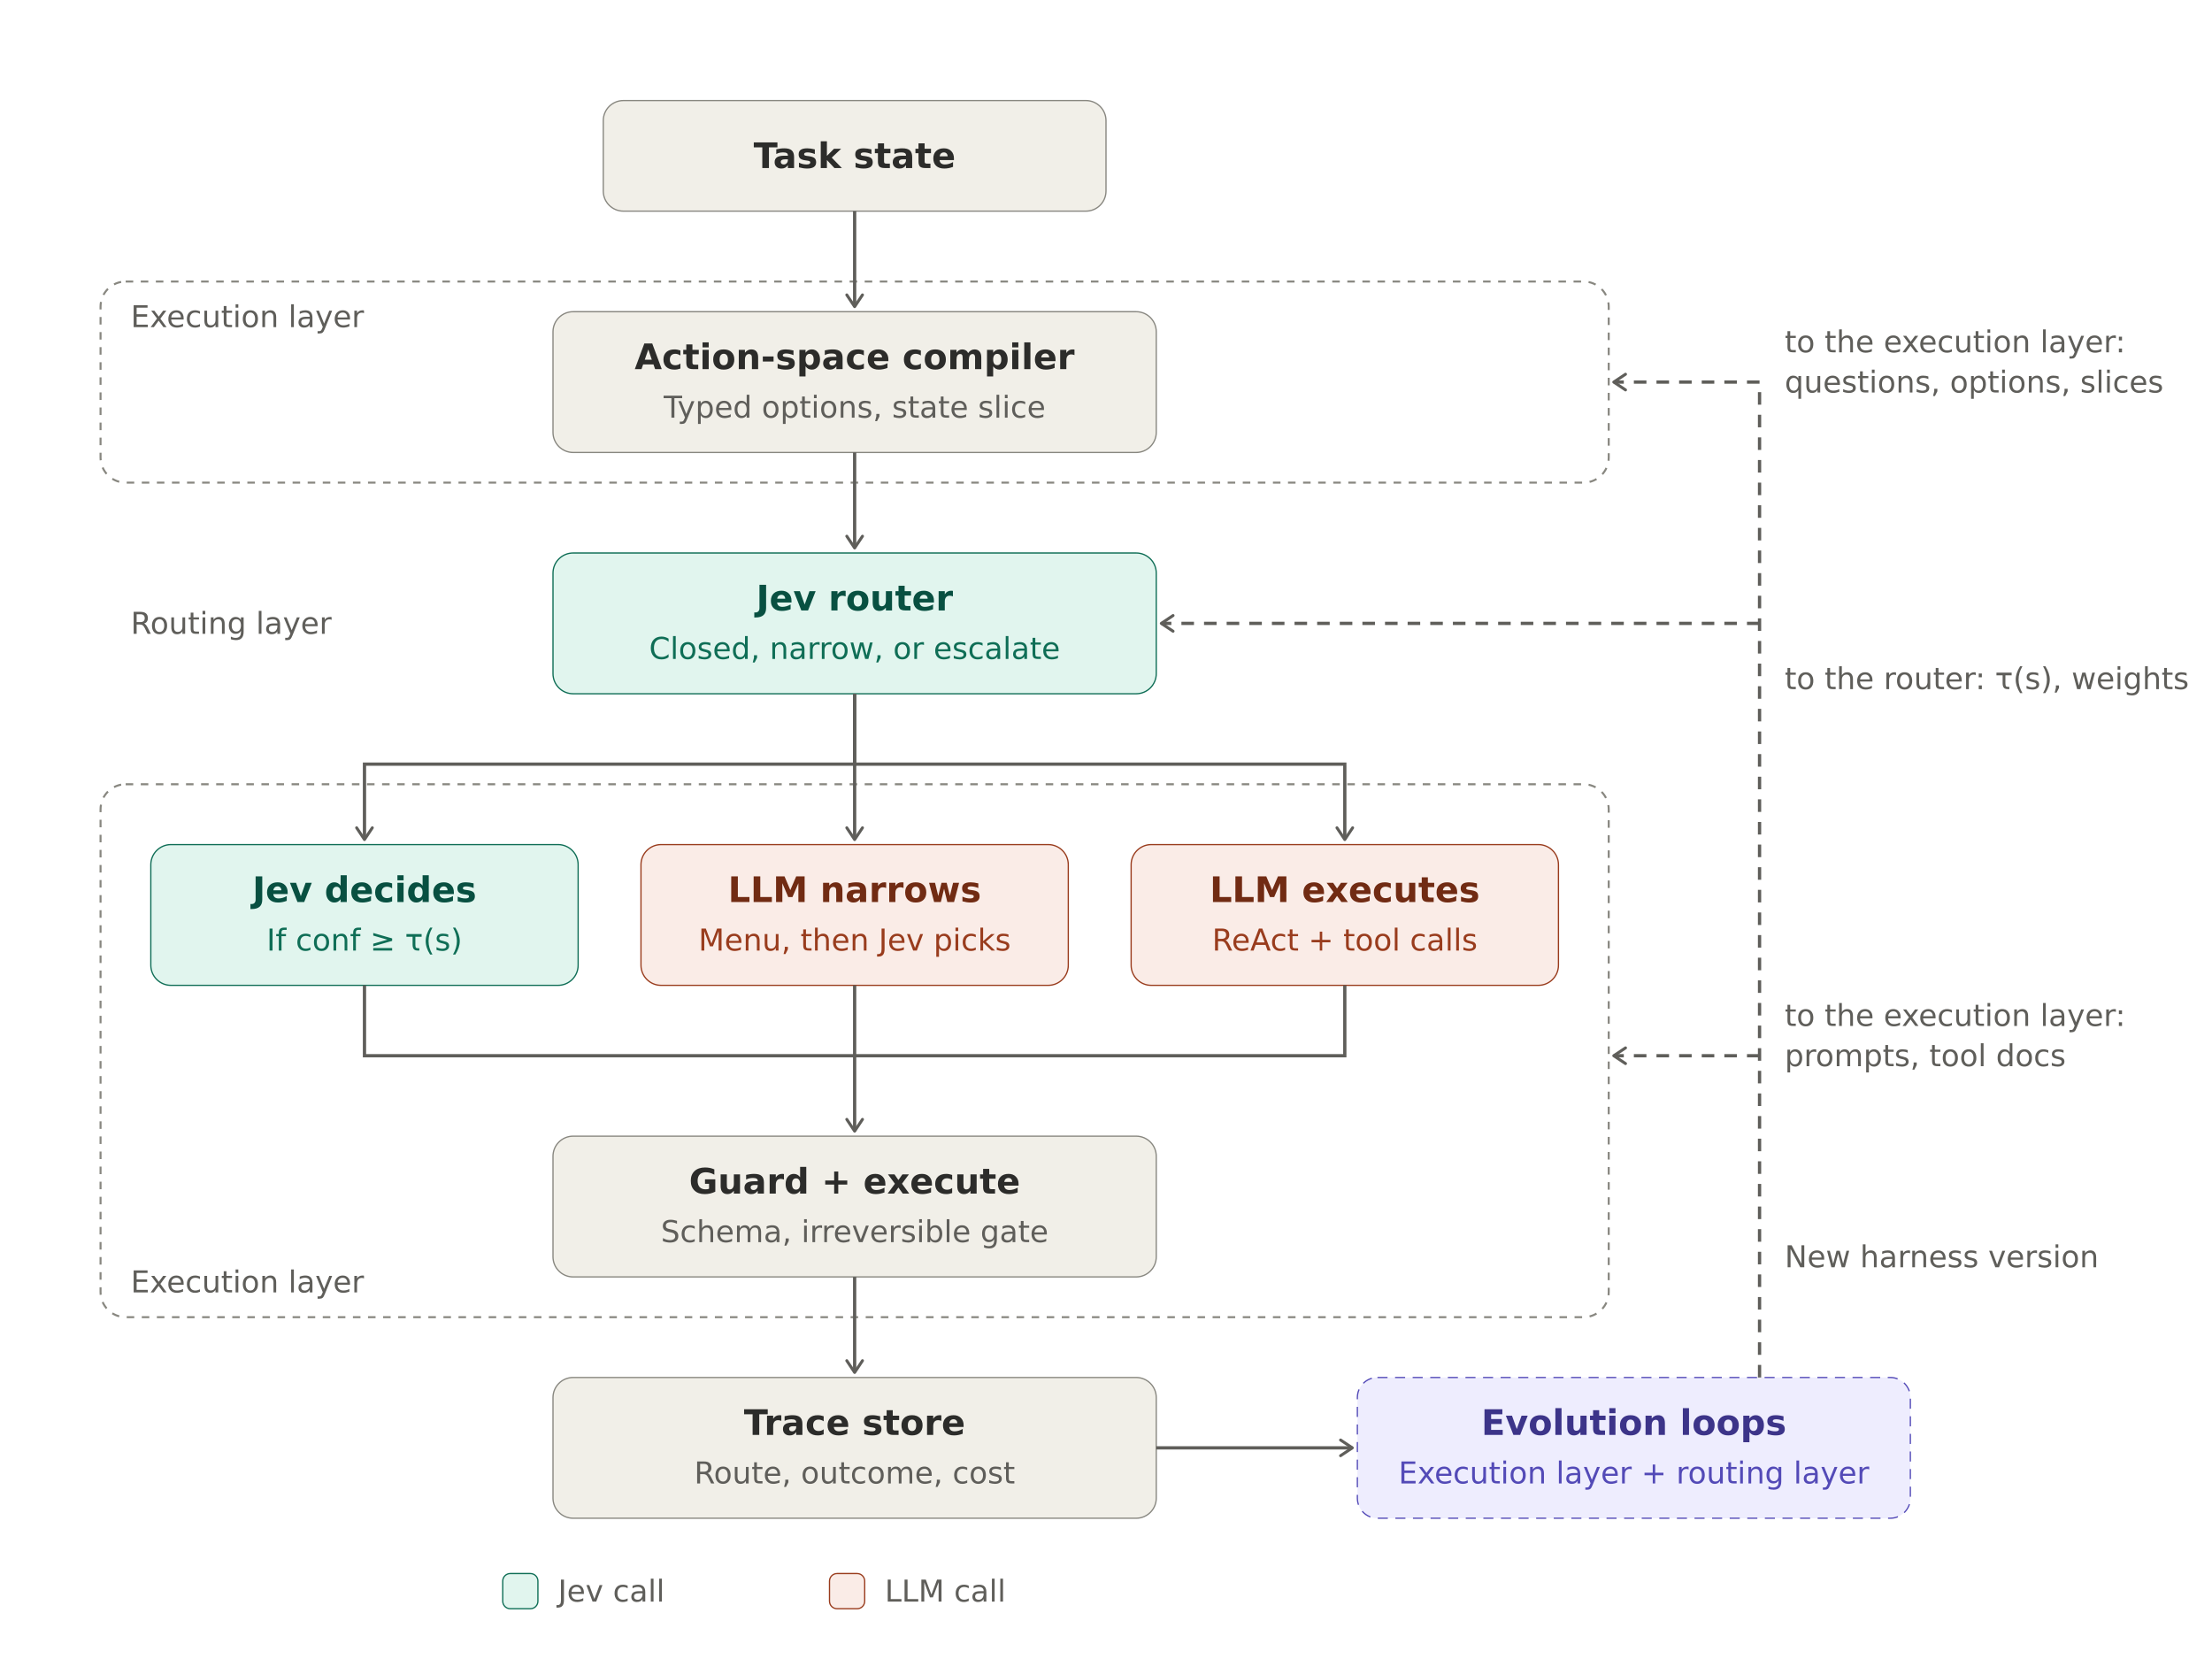
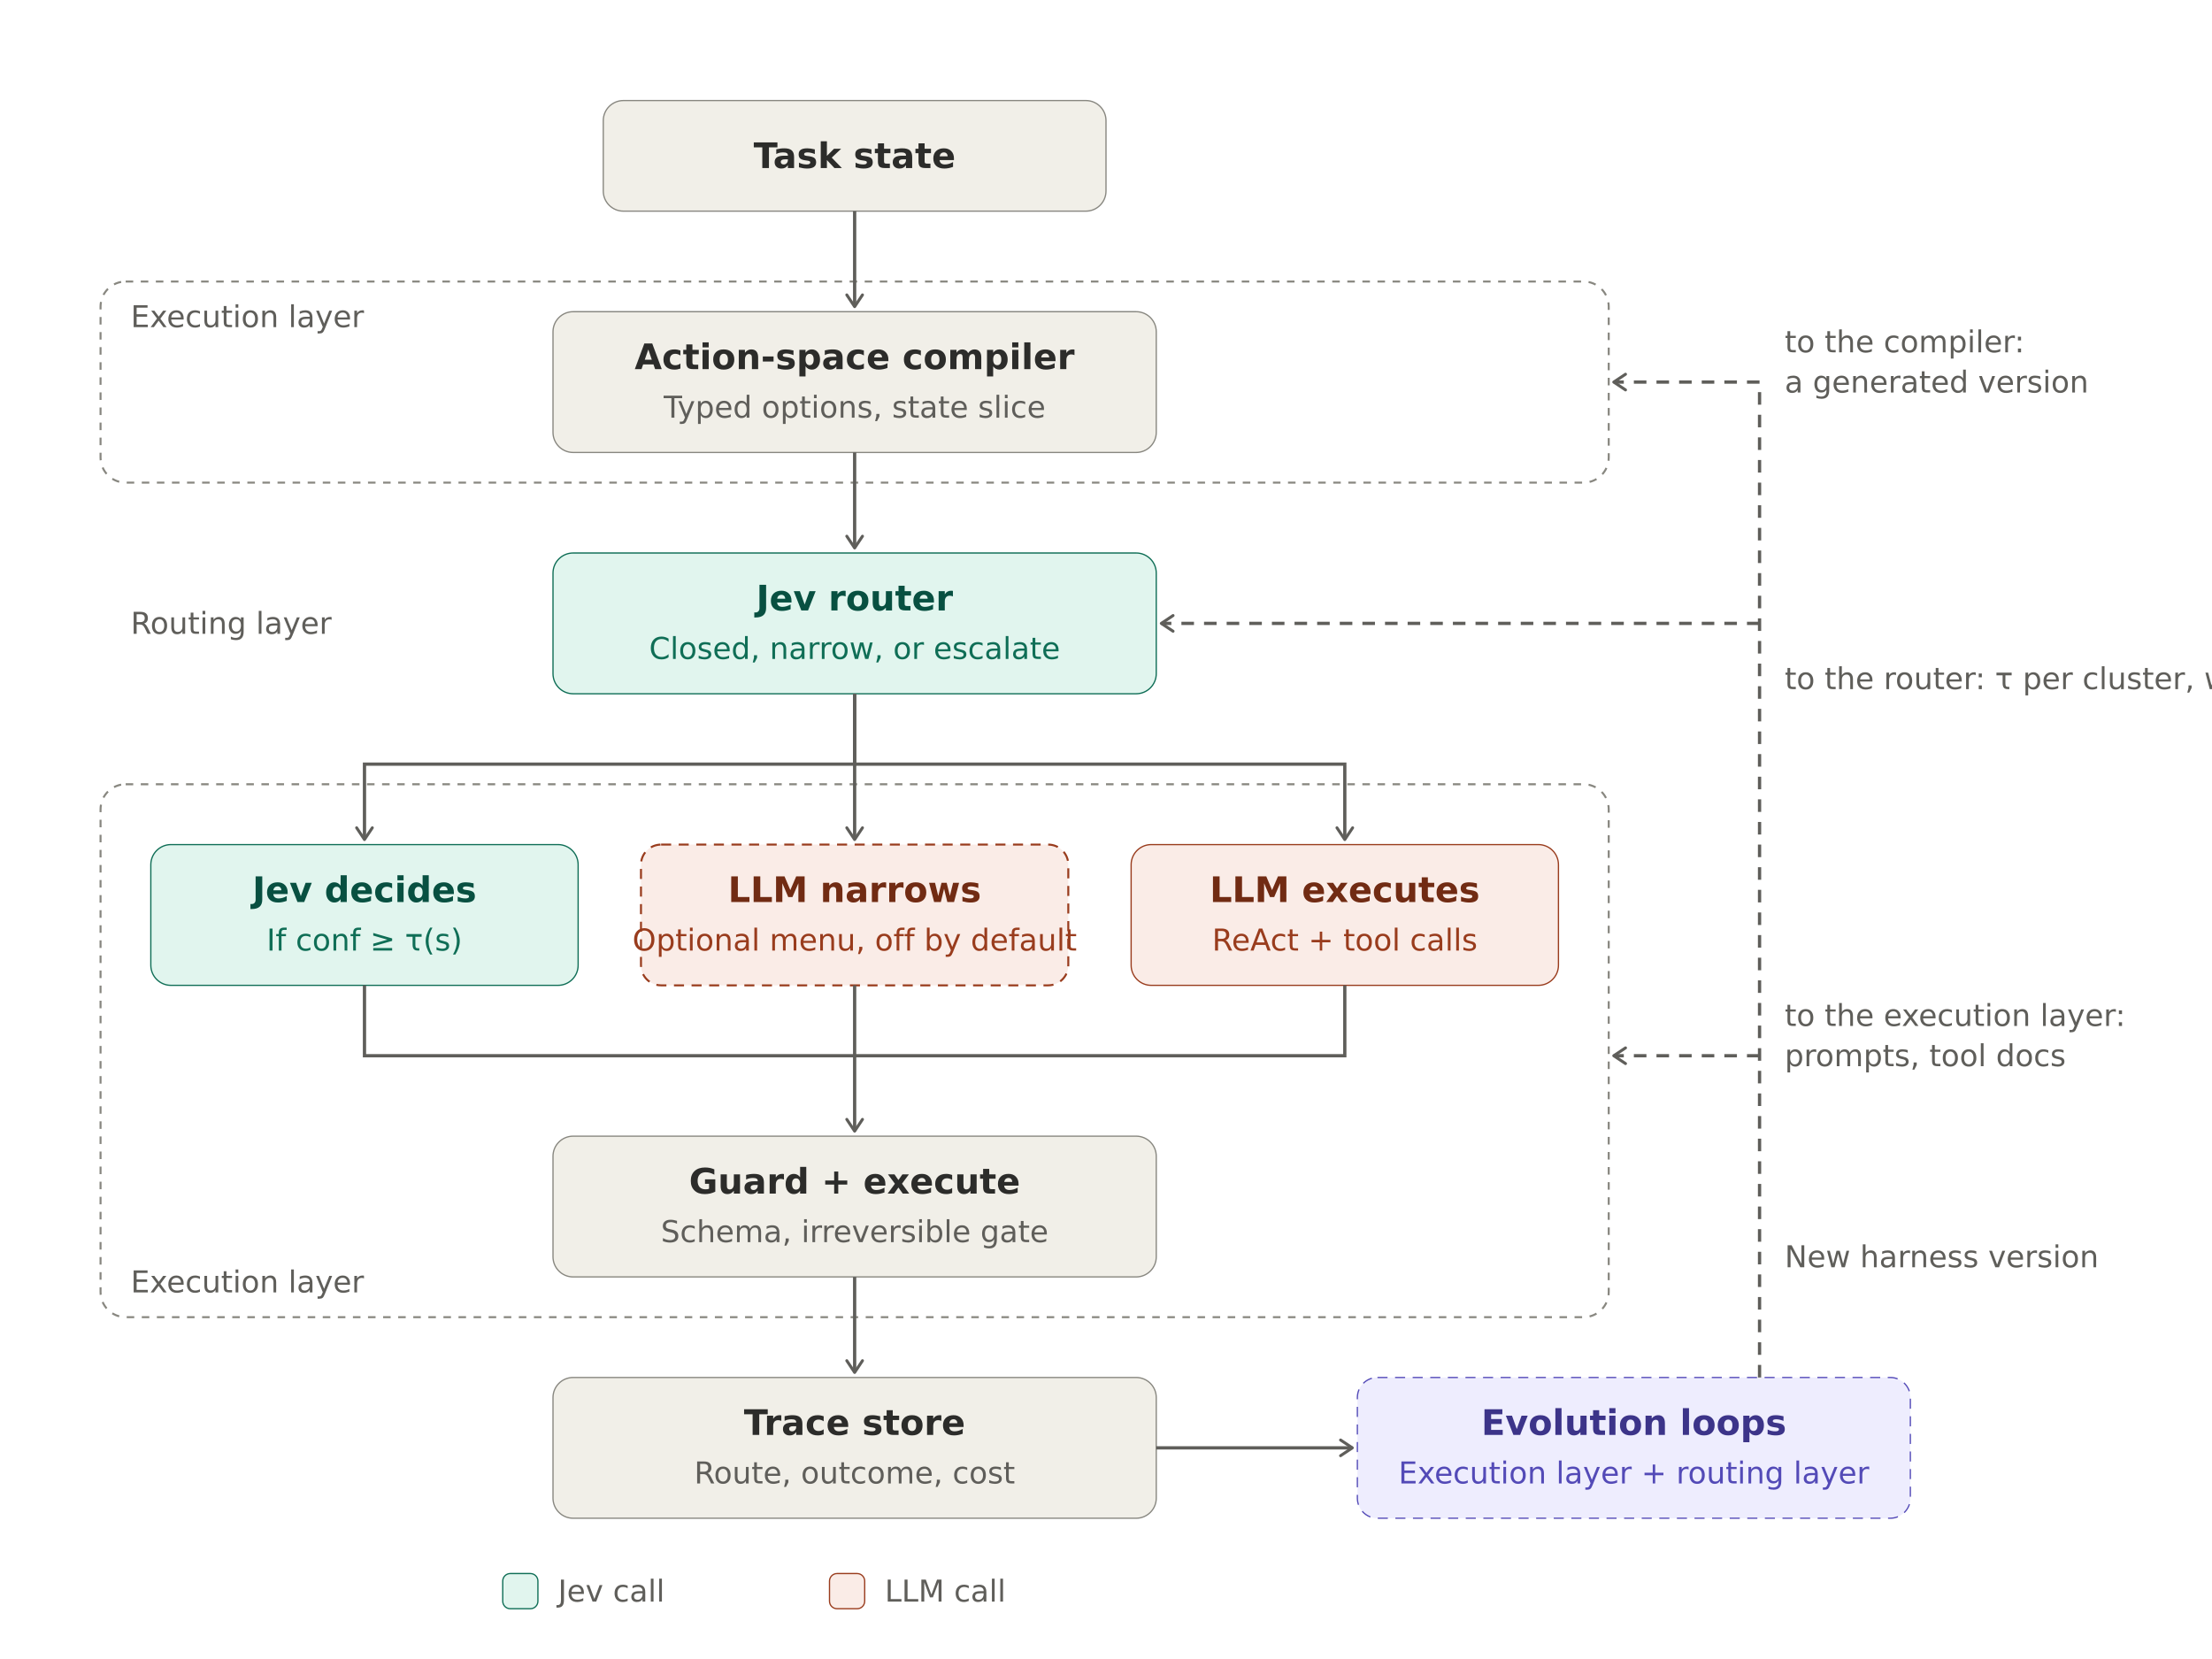
<svg xmlns="http://www.w3.org/2000/svg" width="880" height="660" viewBox="0 0 880 660" role="img">
  <style>
text{font-family:'DejaVu Sans',sans-serif}
.th{font-size:14px;font-weight:bold;fill:#2C2C2A}
.ts{font-size:12px;fill:#5F5E5A}
.box{fill:#F1EFE8;stroke:#888780}
.arr{stroke:#5F5E5A;stroke-width:1.3;fill:none}
.c-teal rect{fill:#E1F5EE;stroke:#0F6E56}
.c-teal .th{fill:#085041}
.c-teal .ts{fill:#0F6E56}
.c-coral rect{fill:#FAECE7;stroke:#993C1D}
.c-coral .th{fill:#712B13}
.c-coral .ts{fill:#993C1D}
.c-purple rect{fill:#EEEDFE;stroke:#534AB7}
.c-purple .th{fill:#3C3489}
.c-purple .ts{fill:#534AB7}
</style>
  <rect width="880" height="660" fill="#FFFFFF" />
  <rect fill="none" stroke="#888780" x="40" y="112" width="600" height="80" rx="10" stroke-width="0.8" stroke-dasharray="3 3" />
  <rect fill="none" stroke="#888780" x="40" y="312" width="600" height="212" rx="10" stroke-width="0.8" stroke-dasharray="3 3" />
  <text class="ts" fill="#5F5E5A" font-size="12" x="52" y="126" dominant-baseline="central">Execution layer</text>
  <text class="ts" fill="#0F6E56" font-size="12" x="52" y="248" dominant-baseline="central">Routing layer</text>
  <text class="ts" fill="#5F5E5A" font-size="12" x="52" y="510" dominant-baseline="central">Execution layer</text>
  <defs>
    <marker id="arrow" viewBox="0 0 10 10" refX="8" refY="5" markerWidth="6" markerHeight="6" orient="auto-start-reverse">
      <path d="M2 1L8 5L2 9" fill="none" stroke="#5F5E5A" stroke-width="1.5" stroke-linecap="round" stroke-linejoin="round" />
    </marker>
  </defs>
  <g>
    <rect class="box" fill="#F1EFE8" stroke="#888780" x="240" y="40" width="200" height="44" rx="8" stroke-width="0.5" />
    <text class="th" font-size="14" font-weight="bold" fill="#2C2C2A" x="340" y="62" text-anchor="middle" dominant-baseline="central">Task state</text>
  </g>
  <line x1="340" y1="84" x2="340" y2="122" class="arr" marker-end="url(#arrow)" />
  <g>
    <rect class="box" fill="#F1EFE8" stroke="#888780" x="220" y="124" width="240" height="56" rx="8" stroke-width="0.5" />
    <text class="th" font-size="14" font-weight="bold" fill="#2C2C2A" x="340" y="142" text-anchor="middle" dominant-baseline="central">Action-space compiler</text>
    <text class="ts" font-size="12" fill="#5F5E5A" x="340" y="162" text-anchor="middle" dominant-baseline="central">Typed options, state slice</text>
  </g>
  <line x1="340" y1="180" x2="340" y2="218" class="arr" marker-end="url(#arrow)" />
  <g class="c-teal">
    <rect fill="#E1F5EE" stroke="#0F6E56" x="220" y="220" width="240" height="56" rx="8" stroke-width="0.5" />
    <text class="th" font-size="14" font-weight="bold" fill="#085041" x="340" y="238" text-anchor="middle" dominant-baseline="central">Jev router</text>
    <text class="ts" font-size="12" fill="#0F6E56" x="340" y="258" text-anchor="middle" dominant-baseline="central">Closed, narrow, or escalate</text>
  </g>
  <path d="M340 276 L340 304 L145 304 L145 334" fill="none" class="arr" marker-end="url(#arrow)" />
  <line x1="340" y1="276" x2="340" y2="334" class="arr" marker-end="url(#arrow)" />
  <path d="M340 304 L535 304 L535 334" fill="none" class="arr" marker-end="url(#arrow)" />
  <g class="c-teal">
    <rect fill="#E1F5EE" stroke="#0F6E56" x="60" y="336" width="170" height="56" rx="8" stroke-width="0.5" />
    <text class="th" font-size="14" font-weight="bold" fill="#085041" x="145" y="354" text-anchor="middle" dominant-baseline="central">Jev decides</text>
    <text class="ts" font-size="12" fill="#0F6E56" x="145" y="374" text-anchor="middle" dominant-baseline="central">If conf ≥ τ(s)</text>
  </g>
  <g class="c-coral">
-     <rect fill="#FAECE7" stroke="#993C1D" x="255" y="336" width="170" height="56" rx="8" stroke-width="0.5" />
+     <rect fill="#FFFFFF" stroke="#993C1D" x="255" y="336" width="170" height="56" rx="8" stroke-width="0.8" stroke-dasharray="4 3" />
    <text class="th" font-size="14" font-weight="bold" fill="#712B13" x="340" y="354" text-anchor="middle" dominant-baseline="central">LLM narrows</text>
-     <text class="ts" font-size="12" fill="#993C1D" x="340" y="374" text-anchor="middle" dominant-baseline="central">Menu, then Jev picks</text>
+     <text class="ts" font-size="12" fill="#993C1D" x="340" y="374" text-anchor="middle" dominant-baseline="central">Optional menu, off by default</text>
  </g>
  <g class="c-coral">
    <rect fill="#FAECE7" stroke="#993C1D" x="450" y="336" width="170" height="56" rx="8" stroke-width="0.5" />
    <text class="th" font-size="14" font-weight="bold" fill="#712B13" x="535" y="354" text-anchor="middle" dominant-baseline="central">LLM executes</text>
    <text class="ts" font-size="12" fill="#993C1D" x="535" y="374" text-anchor="middle" dominant-baseline="central">ReAct + tool calls</text>
  </g>
  <path d="M145 392 L145 420 L340 420" fill="none" class="arr" />
  <path d="M535 392 L535 420 L340 420" fill="none" class="arr" />
  <line x1="340" y1="392" x2="340" y2="450" class="arr" marker-end="url(#arrow)" />
  <g>
    <rect class="box" fill="#F1EFE8" stroke="#888780" x="220" y="452" width="240" height="56" rx="8" stroke-width="0.5" />
    <text class="th" font-size="14" font-weight="bold" fill="#2C2C2A" x="340" y="470" text-anchor="middle" dominant-baseline="central">Guard + execute</text>
    <text class="ts" font-size="12" fill="#5F5E5A" x="340" y="490" text-anchor="middle" dominant-baseline="central">Schema, irreversible gate</text>
  </g>
  <line x1="340" y1="508" x2="340" y2="546" class="arr" marker-end="url(#arrow)" />
  <g>
    <rect class="box" fill="#F1EFE8" stroke="#888780" x="220" y="548" width="240" height="56" rx="8" stroke-width="0.5" />
    <text class="th" font-size="14" font-weight="bold" fill="#2C2C2A" x="340" y="566" text-anchor="middle" dominant-baseline="central">Trace store</text>
    <text class="ts" font-size="12" fill="#5F5E5A" x="340" y="586" text-anchor="middle" dominant-baseline="central">Route, outcome, cost</text>
  </g>
  <g class="c-purple">
    <rect fill="#EEEDFE" stroke="#534AB7" x="540" y="548" width="220" height="56" rx="8" stroke-width="0.5" stroke-dasharray="4 3" />
    <text class="th" fill="#3C3489" font-size="14" font-weight="bold" x="650" y="566" text-anchor="middle" dominant-baseline="central">Evolution loops</text>
    <text class="ts" fill="#534AB7" font-size="12" x="650" y="586" text-anchor="middle" dominant-baseline="central">Execution layer + routing layer</text>
  </g>
  <line x1="460" y1="576" x2="538" y2="576" class="arr" stroke="#5F5E5A" stroke-width="1.3" fill="none" marker-end="url(#arrow)" />
  <path d="M700 548 L700 152" class="arr" stroke="#5F5E5A" stroke-width="1.3" fill="none" stroke-dasharray="5 4" />
  <path d="M700 152 L642 152" class="arr" stroke="#5F5E5A" stroke-width="1.3" fill="none" stroke-dasharray="5 4" marker-end="url(#arrow)" />
  <path d="M700 248 L462 248" class="arr" stroke="#5F5E5A" stroke-width="1.3" fill="none" stroke-dasharray="5 4" marker-end="url(#arrow)" />
  <path d="M700 420 L642 420" class="arr" stroke="#5F5E5A" stroke-width="1.3" fill="none" stroke-dasharray="5 4" marker-end="url(#arrow)" />
  <text class="ts" fill="#5F5E5A" font-size="12" x="710" y="500" dominant-baseline="central">New harness version</text>
-   <text class="ts" fill="#5F5E5A" font-size="12" x="710" y="136" dominant-baseline="central">to the execution layer:</text>
-   <text class="ts" fill="#5F5E5A" font-size="12" x="710" y="152" dominant-baseline="central">questions, options, slices</text>
+   <text class="ts" fill="#5F5E5A" font-size="12" x="710" y="136" dominant-baseline="central">to the compiler:</text>
+   <text class="ts" fill="#5F5E5A" font-size="12" x="710" y="152" dominant-baseline="central">a generated version</text>
  <text class="ts" fill="#5F5E5A" font-size="12" x="710" y="404" dominant-baseline="central">to the execution layer:</text>
  <text class="ts" fill="#5F5E5A" font-size="12" x="710" y="420" dominant-baseline="central">prompts, tool docs</text>
-   <text class="ts" fill="#5F5E5A" font-size="12" x="710" y="270" dominant-baseline="central">to the router: τ(s), weights</text>
+   <text class="ts" fill="#5F5E5A" font-size="12" x="710" y="270" dominant-baseline="central">to the router: τ per cluster, weights</text>
  <g class="c-teal">
    <rect fill="#E1F5EE" stroke="#0F6E56" x="200" y="626" width="14" height="14" rx="3" stroke-width="0.5" />
  </g>
  <text class="ts" font-size="12" fill="#5F5E5A" x="222" y="633" dominant-baseline="central">Jev call</text>
  <g class="c-coral">
    <rect fill="#FAECE7" stroke="#993C1D" x="330" y="626" width="14" height="14" rx="3" stroke-width="0.5" />
  </g>
  <text class="ts" font-size="12" fill="#5F5E5A" x="352" y="633" dominant-baseline="central">LLM call</text>
</svg>
